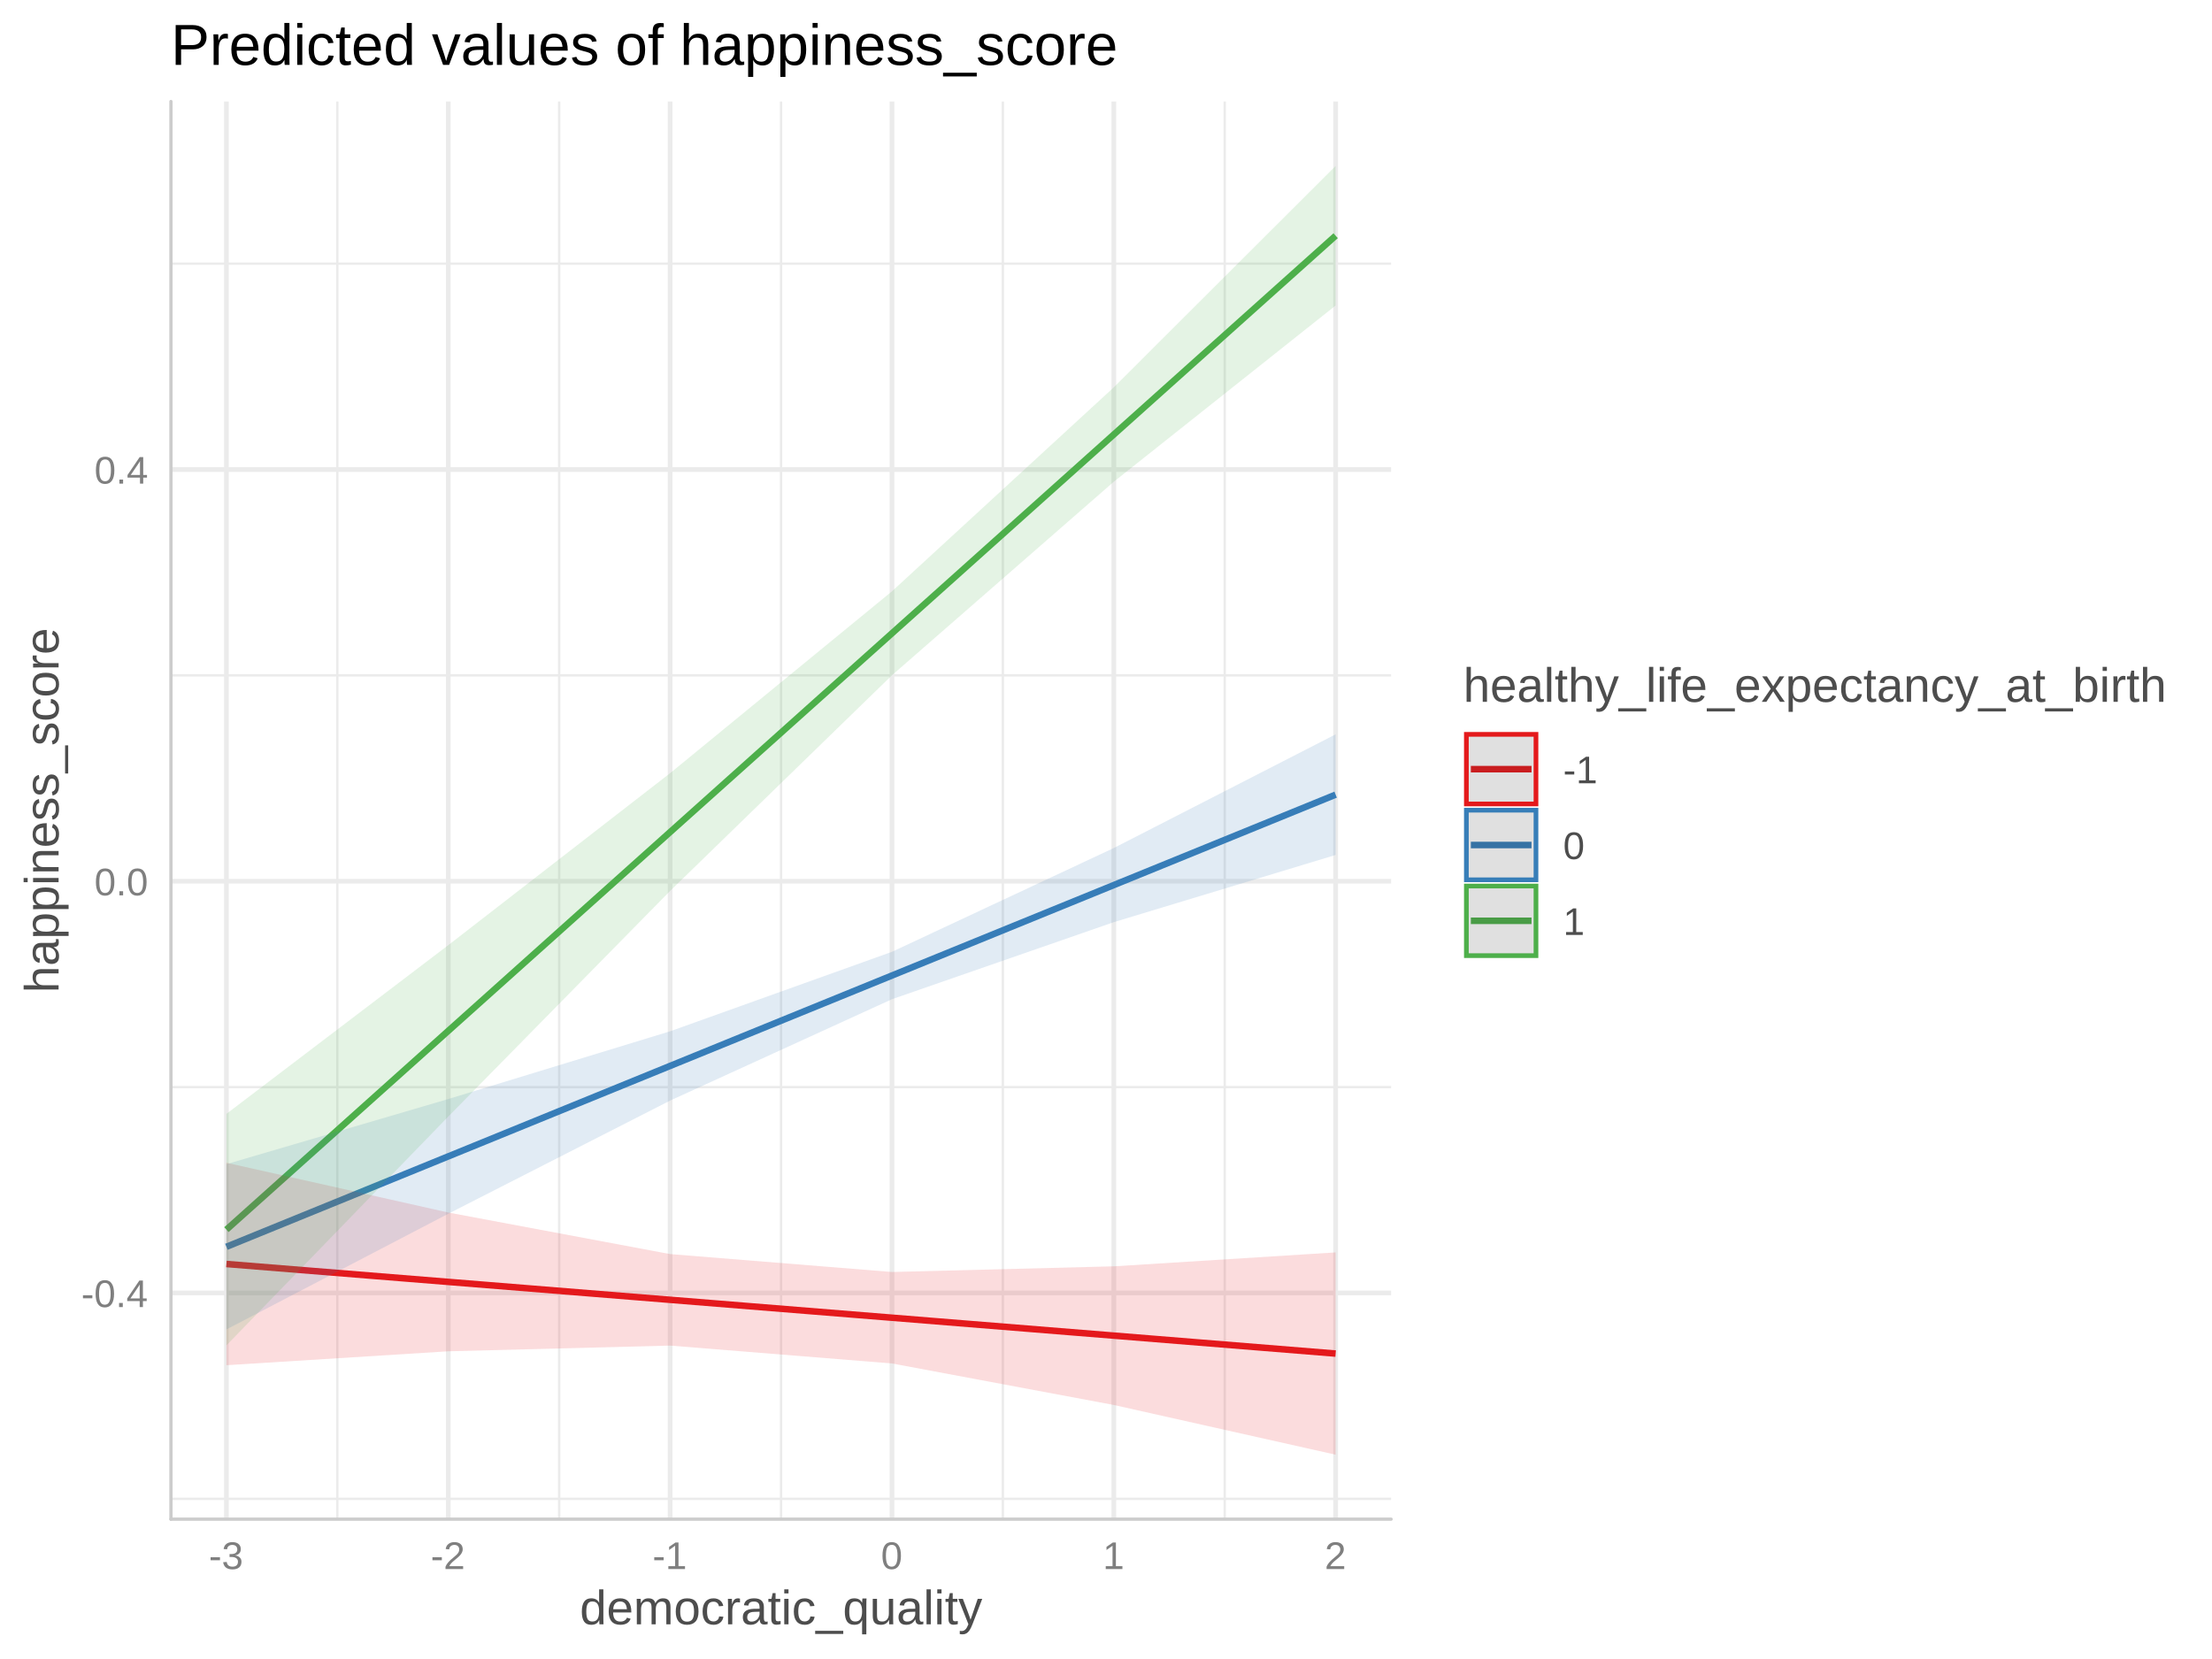
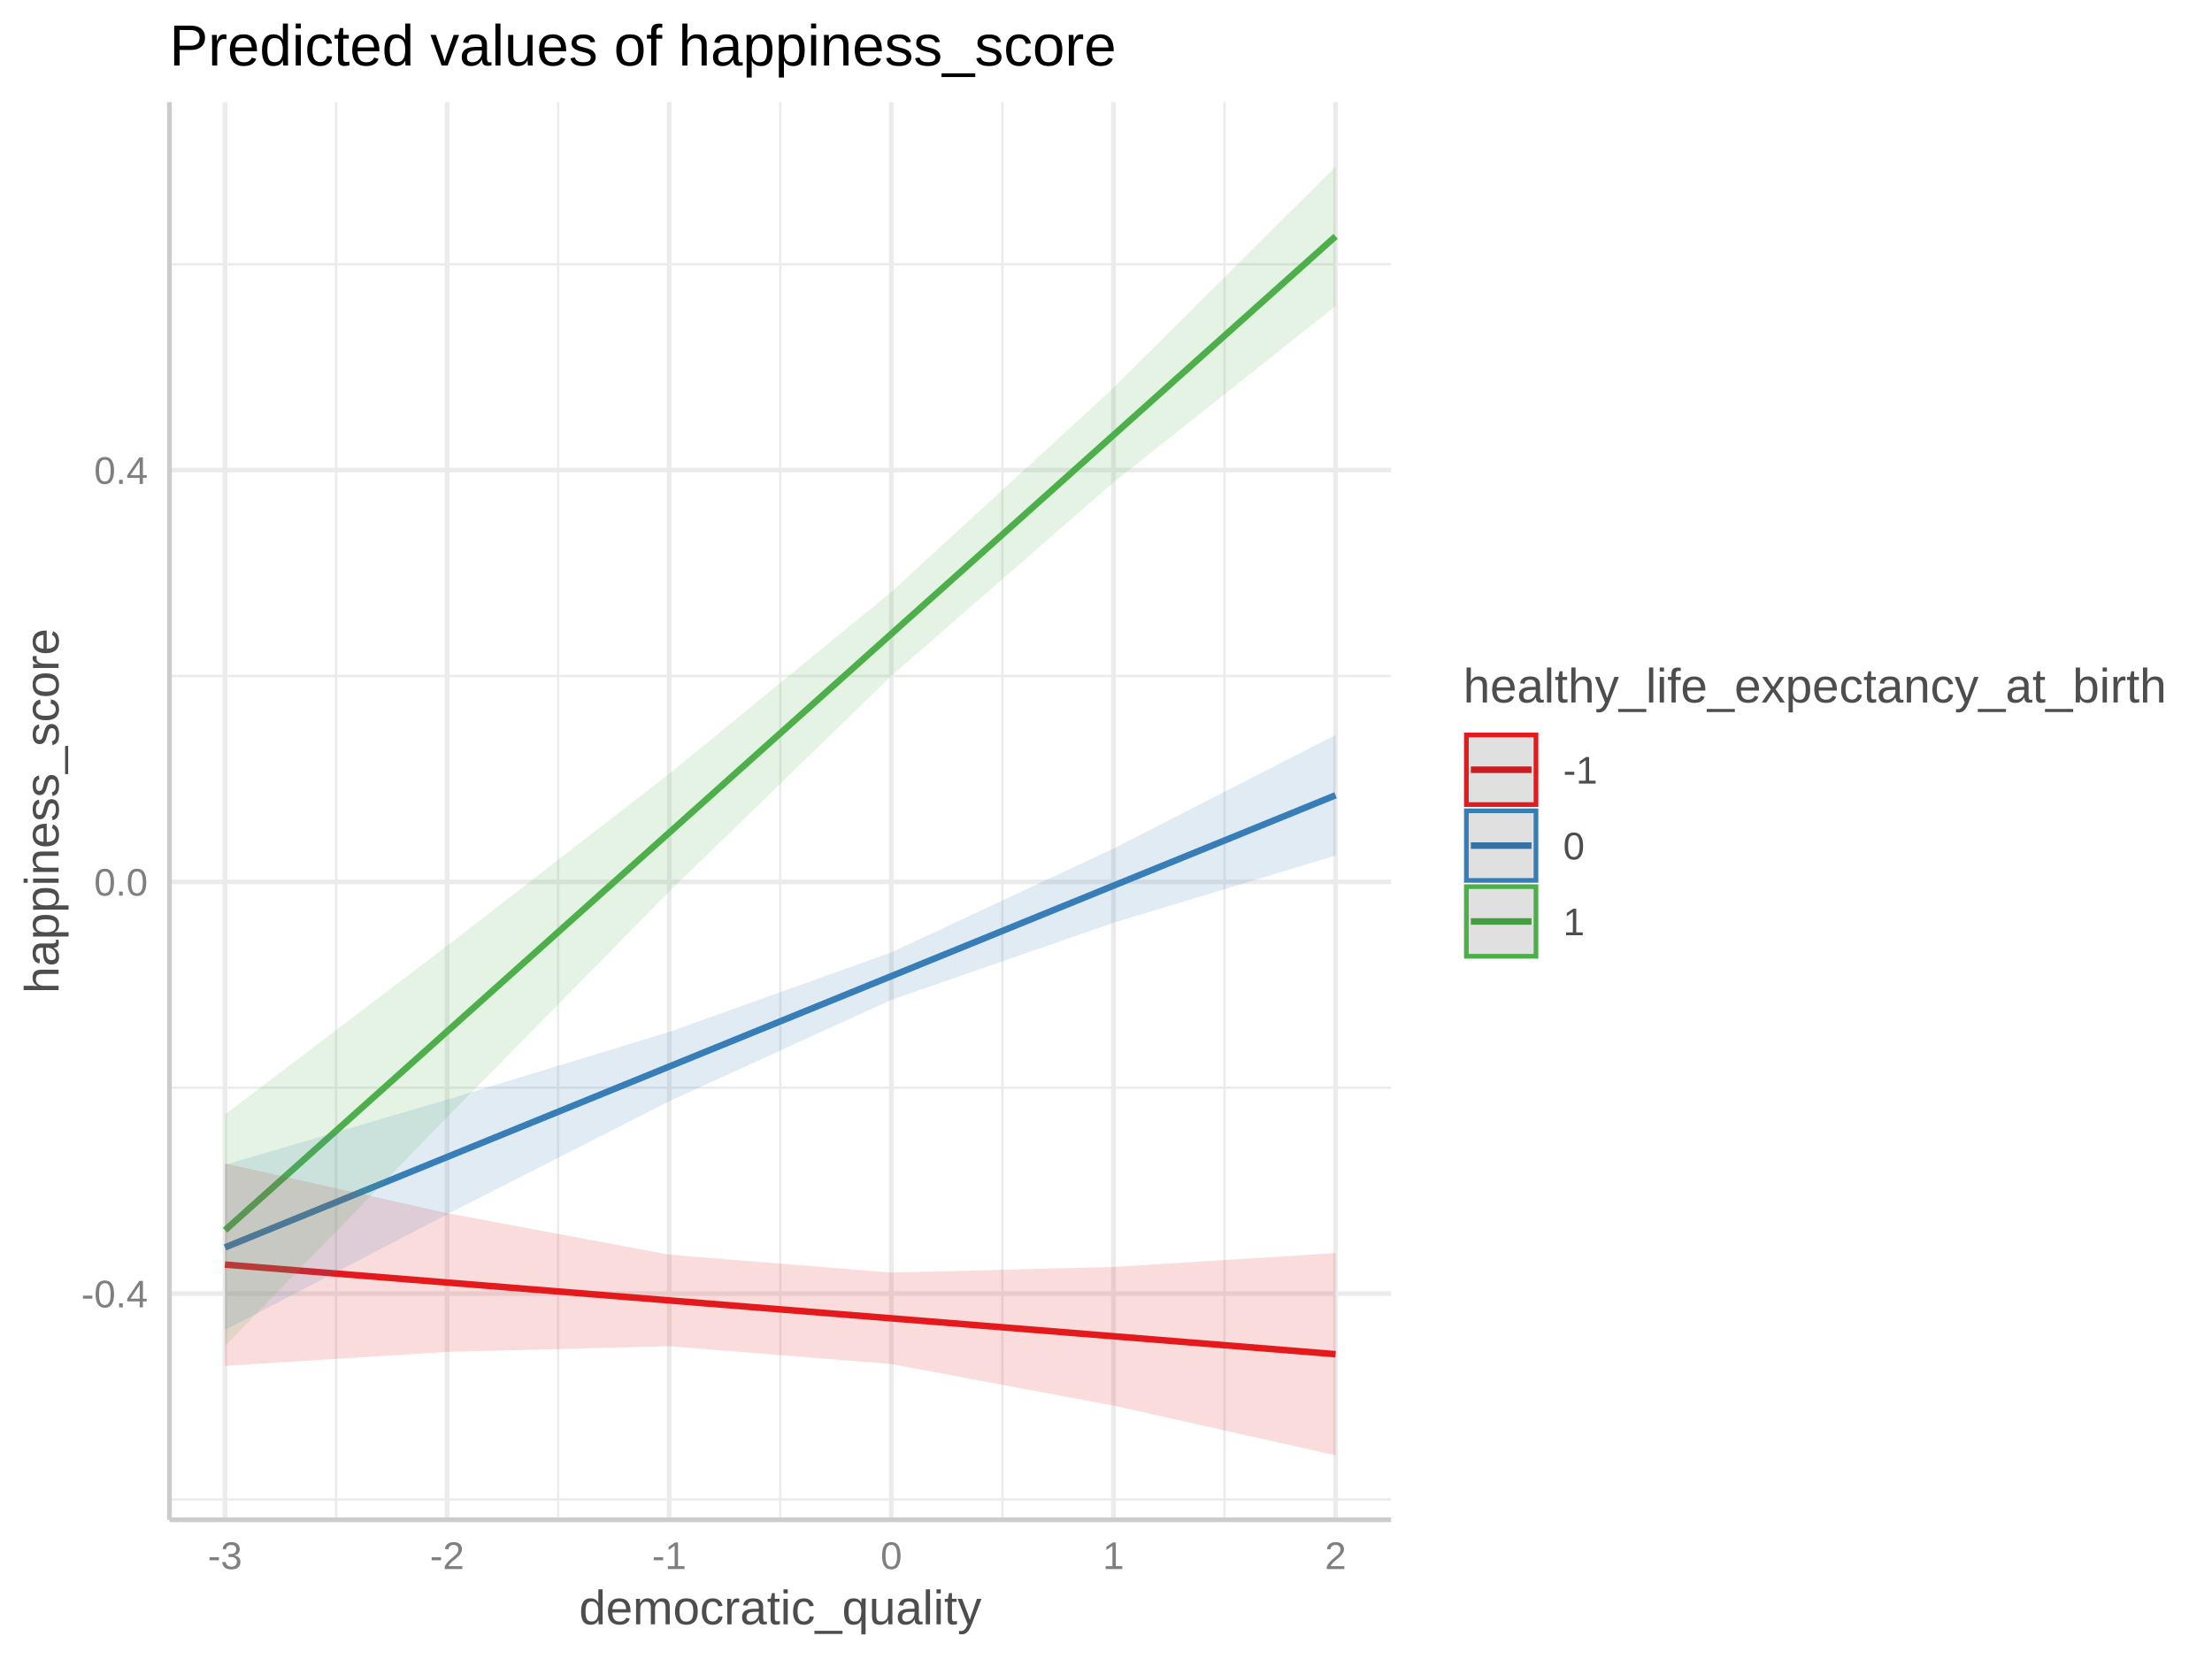
<svg xmlns="http://www.w3.org/2000/svg" viewBox="0 0 504.00 378.00">
  <defs>
    <style type="text/css">
    line, polyline, polygon, path, rect, circle {
      fill: none;
      stroke: #000000;
      stroke-linecap: round;
      stroke-linejoin: round;
      stroke-miterlimit: 10.00;
    }
  </style>
  </defs>
  <rect width="100%" height="100%" style="stroke: none; fill: none;" />
  <defs>
-     <clipPath id="cpMzguOTV8MzE2Ljk2fDM0Ni4xNHwyMy4xMw==">
-       <rect x="38.95" y="23.13" width="278.01" height="323.01" />
+     <clipPath id="cpMzguNjF8MzE2Ljk2fDM0Ni4yOHwyMy4yNw==">
+       <rect x="38.61" y="23.27" width="278.35" height="323.01" />
    </clipPath>
  </defs>
-   <polyline points="38.95,341.51 316.96,341.51 " style="stroke-width: 0.53; stroke: #EBEBEB; stroke-linecap: butt;" clip-path="url(#cpMzguOTV8MzE2Ljk2fDM0Ni4xNHwyMy4xMw==)" />
-   <polyline points="38.95,247.70 316.96,247.70 " style="stroke-width: 0.53; stroke: #EBEBEB; stroke-linecap: butt;" clip-path="url(#cpMzguOTV8MzE2Ljk2fDM0Ni4xNHwyMy4xMw==)" />
-   <polyline points="38.95,153.88 316.96,153.88 " style="stroke-width: 0.53; stroke: #EBEBEB; stroke-linecap: butt;" clip-path="url(#cpMzguOTV8MzE2Ljk2fDM0Ni4xNHwyMy4xMw==)" />
-   <polyline points="38.95,60.07 316.96,60.07 " style="stroke-width: 0.53; stroke: #EBEBEB; stroke-linecap: butt;" clip-path="url(#cpMzguOTV8MzE2Ljk2fDM0Ni4xNHwyMy4xMw==)" />
-   <polyline points="76.86,346.14 76.86,23.13 " style="stroke-width: 0.53; stroke: #EBEBEB; stroke-linecap: butt;" clip-path="url(#cpMzguOTV8MzE2Ljk2fDM0Ni4xNHwyMy4xMw==)" />
-   <polyline points="127.41,346.14 127.41,23.13 " style="stroke-width: 0.53; stroke: #EBEBEB; stroke-linecap: butt;" clip-path="url(#cpMzguOTV8MzE2Ljk2fDM0Ni4xNHwyMy4xMw==)" />
-   <polyline points="177.96,346.14 177.96,23.13 " style="stroke-width: 0.53; stroke: #EBEBEB; stroke-linecap: butt;" clip-path="url(#cpMzguOTV8MzE2Ljk2fDM0Ni4xNHwyMy4xMw==)" />
-   <polyline points="228.50,346.14 228.50,23.13 " style="stroke-width: 0.53; stroke: #EBEBEB; stroke-linecap: butt;" clip-path="url(#cpMzguOTV8MzE2Ljk2fDM0Ni4xNHwyMy4xMw==)" />
-   <polyline points="279.05,346.14 279.05,23.13 " style="stroke-width: 0.53; stroke: #EBEBEB; stroke-linecap: butt;" clip-path="url(#cpMzguOTV8MzE2Ljk2fDM0Ni4xNHwyMy4xMw==)" />
-   <polyline points="38.95,294.60 316.96,294.60 " style="stroke-width: 1.07; stroke: #EBEBEB; stroke-linecap: butt;" clip-path="url(#cpMzguOTV8MzE2Ljk2fDM0Ni4xNHwyMy4xMw==)" />
-   <polyline points="38.95,200.79 316.96,200.79 " style="stroke-width: 1.07; stroke: #EBEBEB; stroke-linecap: butt;" clip-path="url(#cpMzguOTV8MzE2Ljk2fDM0Ni4xNHwyMy4xMw==)" />
-   <polyline points="38.95,106.98 316.96,106.98 " style="stroke-width: 1.07; stroke: #EBEBEB; stroke-linecap: butt;" clip-path="url(#cpMzguOTV8MzE2Ljk2fDM0Ni4xNHwyMy4xMw==)" />
-   <polyline points="51.59,346.14 51.59,23.13 " style="stroke-width: 1.07; stroke: #EBEBEB; stroke-linecap: butt;" clip-path="url(#cpMzguOTV8MzE2Ljk2fDM0Ni4xNHwyMy4xMw==)" />
-   <polyline points="102.14,346.14 102.14,23.13 " style="stroke-width: 1.07; stroke: #EBEBEB; stroke-linecap: butt;" clip-path="url(#cpMzguOTV8MzE2Ljk2fDM0Ni4xNHwyMy4xMw==)" />
-   <polyline points="152.68,346.14 152.68,23.13 " style="stroke-width: 1.07; stroke: #EBEBEB; stroke-linecap: butt;" clip-path="url(#cpMzguOTV8MzE2Ljk2fDM0Ni4xNHwyMy4xMw==)" />
-   <polyline points="203.23,346.14 203.23,23.13 " style="stroke-width: 1.07; stroke: #EBEBEB; stroke-linecap: butt;" clip-path="url(#cpMzguOTV8MzE2Ljk2fDM0Ni4xNHwyMy4xMw==)" />
-   <polyline points="253.78,346.14 253.78,23.13 " style="stroke-width: 1.07; stroke: #EBEBEB; stroke-linecap: butt;" clip-path="url(#cpMzguOTV8MzE2Ljk2fDM0Ni4xNHwyMy4xMw==)" />
-   <polyline points="304.32,346.14 304.32,23.13 " style="stroke-width: 1.07; stroke: #EBEBEB; stroke-linecap: butt;" clip-path="url(#cpMzguOTV8MzE2Ljk2fDM0Ni4xNHwyMy4xMw==)" />
-   <polyline points="51.59,288.00 102.14,292.08 152.68,296.16 203.23,300.24 253.78,304.32 304.32,308.41 " style="stroke-width: 1.49; stroke: #E41A1C; stroke-linecap: butt;" clip-path="url(#cpMzguOTV8MzE2Ljk2fDM0Ni4xNHwyMy4xMw==)" />
-   <polyline points="51.59,284.08 102.14,263.48 152.68,242.87 203.23,222.27 253.78,201.66 304.32,181.06 " style="stroke-width: 1.49; stroke: #377EB8; stroke-linecap: butt;" clip-path="url(#cpMzguOTV8MzE2Ljk2fDM0Ni4xNHwyMy4xMw==)" />
-   <polyline points="51.59,280.17 102.14,234.88 152.68,189.59 203.23,144.30 253.78,99.00 304.32,53.71 " style="stroke-width: 1.49; stroke: #4DAF4A; stroke-linecap: butt;" clip-path="url(#cpMzguOTV8MzE2Ljk2fDM0Ni4xNHwyMy4xMw==)" />
-   <polygon points="51.59,264.93 102.14,276.27 152.68,285.74 203.23,289.82 253.78,288.53 304.32,285.36 304.32,331.45 253.78,320.12 203.23,310.66 152.68,306.59 102.14,307.89 51.59,311.06 " style="stroke-width: 1.07; stroke: none; fill: #E41A1C; fill-opacity: 0.15;" clip-path="url(#cpMzguOTV8MzE2Ljk2fDM0Ni4xNHwyMy4xMw==)" />
-   <polygon points="51.59,265.25 102.14,250.41 152.68,234.98 203.23,216.87 253.78,193.22 304.32,167.32 304.32,194.80 253.78,210.11 203.23,227.67 152.68,250.77 102.14,276.55 51.59,302.91 " style="stroke-width: 1.07; stroke: none; fill: #377EB8; fill-opacity: 0.15;" clip-path="url(#cpMzguOTV8MzE2Ljk2fDM0Ni4xNHwyMy4xMw==)" />
-   <polygon points="51.59,253.79 102.14,215.35 152.68,176.17 203.23,134.73 253.78,88.25 304.32,37.81 304.32,69.61 253.78,109.76 203.23,153.86 152.68,203.00 102.14,254.40 51.59,306.54 " style="stroke-width: 1.07; stroke: none; fill: #4DAF4A; fill-opacity: 0.15;" clip-path="url(#cpMzguOTV8MzE2Ljk2fDM0Ni4xNHwyMy4xMw==)" />
+   <polyline points="38.61,341.65 316.96,341.65 " style="stroke-width: 0.53; stroke: #EBEBEB; stroke-linecap: butt;" clip-path="url(#cpMzguNjF8MzE2Ljk2fDM0Ni4yOHwyMy4yNw==)" />
+   <polyline points="38.61,247.83 316.96,247.83 " style="stroke-width: 0.53; stroke: #EBEBEB; stroke-linecap: butt;" clip-path="url(#cpMzguNjF8MzE2Ljk2fDM0Ni4yOHwyMy4yNw==)" />
+   <polyline points="38.61,154.02 316.96,154.02 " style="stroke-width: 0.53; stroke: #EBEBEB; stroke-linecap: butt;" clip-path="url(#cpMzguNjF8MzE2Ljk2fDM0Ni4yOHwyMy4yNw==)" />
+   <polyline points="38.61,60.21 316.96,60.21 " style="stroke-width: 0.53; stroke: #EBEBEB; stroke-linecap: butt;" clip-path="url(#cpMzguNjF8MzE2Ljk2fDM0Ni4yOHwyMy4yNw==)" />
+   <polyline points="76.57,346.28 76.57,23.27 " style="stroke-width: 0.53; stroke: #EBEBEB; stroke-linecap: butt;" clip-path="url(#cpMzguNjF8MzE2Ljk2fDM0Ni4yOHwyMy4yNw==)" />
+   <polyline points="127.17,346.28 127.17,23.27 " style="stroke-width: 0.53; stroke: #EBEBEB; stroke-linecap: butt;" clip-path="url(#cpMzguNjF8MzE2Ljk2fDM0Ni4yOHwyMy4yNw==)" />
+   <polyline points="177.78,346.28 177.78,23.27 " style="stroke-width: 0.53; stroke: #EBEBEB; stroke-linecap: butt;" clip-path="url(#cpMzguNjF8MzE2Ljk2fDM0Ni4yOHwyMy4yNw==)" />
+   <polyline points="228.39,346.28 228.39,23.27 " style="stroke-width: 0.53; stroke: #EBEBEB; stroke-linecap: butt;" clip-path="url(#cpMzguNjF8MzE2Ljk2fDM0Ni4yOHwyMy4yNw==)" />
+   <polyline points="279.00,346.28 279.00,23.27 " style="stroke-width: 0.53; stroke: #EBEBEB; stroke-linecap: butt;" clip-path="url(#cpMzguNjF8MzE2Ljk2fDM0Ni4yOHwyMy4yNw==)" />
+   <polyline points="38.61,294.74 316.96,294.74 " style="stroke-width: 1.07; stroke: #EBEBEB; stroke-linecap: butt;" clip-path="url(#cpMzguNjF8MzE2Ljk2fDM0Ni4yOHwyMy4yNw==)" />
+   <polyline points="38.61,200.93 316.96,200.93 " style="stroke-width: 1.07; stroke: #EBEBEB; stroke-linecap: butt;" clip-path="url(#cpMzguNjF8MzE2Ljk2fDM0Ni4yOHwyMy4yNw==)" />
+   <polyline points="38.61,107.11 316.96,107.11 " style="stroke-width: 1.07; stroke: #EBEBEB; stroke-linecap: butt;" clip-path="url(#cpMzguNjF8MzE2Ljk2fDM0Ni4yOHwyMy4yNw==)" />
+   <polyline points="51.26,346.28 51.26,23.27 " style="stroke-width: 1.07; stroke: #EBEBEB; stroke-linecap: butt;" clip-path="url(#cpMzguNjF8MzE2Ljk2fDM0Ni4yOHwyMy4yNw==)" />
+   <polyline points="101.87,346.28 101.87,23.27 " style="stroke-width: 1.07; stroke: #EBEBEB; stroke-linecap: butt;" clip-path="url(#cpMzguNjF8MzE2Ljk2fDM0Ni4yOHwyMy4yNw==)" />
+   <polyline points="152.48,346.28 152.48,23.27 " style="stroke-width: 1.07; stroke: #EBEBEB; stroke-linecap: butt;" clip-path="url(#cpMzguNjF8MzE2Ljk2fDM0Ni4yOHwyMy4yNw==)" />
+   <polyline points="203.09,346.28 203.09,23.27 " style="stroke-width: 1.07; stroke: #EBEBEB; stroke-linecap: butt;" clip-path="url(#cpMzguNjF8MzE2Ljk2fDM0Ni4yOHwyMy4yNw==)" />
+   <polyline points="253.70,346.28 253.70,23.27 " style="stroke-width: 1.07; stroke: #EBEBEB; stroke-linecap: butt;" clip-path="url(#cpMzguNjF8MzE2Ljk2fDM0Ni4yOHwyMy4yNw==)" />
+   <polyline points="304.31,346.28 304.31,23.27 " style="stroke-width: 1.07; stroke: #EBEBEB; stroke-linecap: butt;" clip-path="url(#cpMzguNjF8MzE2Ljk2fDM0Ni4yOHwyMy4yNw==)" />
+   <polyline points="51.26,288.14 101.87,292.22 152.48,296.30 203.09,300.38 253.70,304.46 304.31,308.55 " style="stroke-width: 1.49; stroke: #E41A1C; stroke-linecap: butt;" clip-path="url(#cpMzguNjF8MzE2Ljk2fDM0Ni4yOHwyMy4yNw==)" />
+   <polyline points="51.26,284.22 101.87,263.62 152.48,243.01 203.09,222.41 253.70,201.80 304.31,181.20 " style="stroke-width: 1.49; stroke: #377EB8; stroke-linecap: butt;" clip-path="url(#cpMzguNjF8MzE2Ljk2fDM0Ni4yOHwyMy4yNw==)" />
+   <polyline points="51.26,280.31 101.87,235.01 152.48,189.72 203.09,144.43 253.70,99.14 304.31,53.85 " style="stroke-width: 1.49; stroke: #4DAF4A; stroke-linecap: butt;" clip-path="url(#cpMzguNjF8MzE2Ljk2fDM0Ni4yOHwyMy4yNw==)" />
+   <polygon points="51.26,265.07 101.87,276.41 152.48,285.87 203.09,289.96 253.70,288.67 304.31,285.50 304.31,331.59 253.70,320.26 203.09,310.80 152.48,306.73 101.87,308.03 51.26,311.20 " style="stroke-width: 0.75; stroke: none; fill: #E41A1C; fill-opacity: 0.15;" clip-path="url(#cpMzguNjF8MzE2Ljk2fDM0Ni4yOHwyMy4yNw==)" />
+   <polyline points="51.26,265.07 101.87,276.41 152.48,285.87 203.09,289.96 253.70,288.67 304.31,285.50 " style="stroke-width: 1.07; stroke: none;" clip-path="url(#cpMzguNjF8MzE2Ljk2fDM0Ni4yOHwyMy4yNw==)" />
+   <polyline points="304.31,331.59 253.70,320.26 203.09,310.80 152.48,306.73 101.87,308.03 51.26,311.20 " style="stroke-width: 1.07; stroke: none;" clip-path="url(#cpMzguNjF8MzE2Ljk2fDM0Ni4yOHwyMy4yNw==)" />
+   <polygon points="51.26,265.39 101.87,250.55 152.48,235.12 203.09,217.00 253.70,193.35 304.31,167.45 304.31,194.94 253.70,210.25 203.09,227.81 152.48,250.91 101.87,276.69 51.26,303.05 " style="stroke-width: 0.75; stroke: none; fill: #377EB8; fill-opacity: 0.15;" clip-path="url(#cpMzguNjF8MzE2Ljk2fDM0Ni4yOHwyMy4yNw==)" />
+   <polyline points="51.26,265.39 101.87,250.55 152.48,235.12 203.09,217.00 253.70,193.35 304.31,167.45 " style="stroke-width: 1.07; stroke: none;" clip-path="url(#cpMzguNjF8MzE2Ljk2fDM0Ni4yOHwyMy4yNw==)" />
+   <polyline points="304.31,194.94 253.70,210.25 203.09,227.81 152.48,250.91 101.87,276.69 51.26,303.05 " style="stroke-width: 1.07; stroke: none;" clip-path="url(#cpMzguNjF8MzE2Ljk2fDM0Ni4yOHwyMy4yNw==)" />
+   <polygon points="51.26,253.93 101.87,215.49 152.48,176.31 203.09,134.87 253.70,88.39 304.31,37.95 304.31,69.75 253.70,109.90 203.09,153.99 152.48,203.14 101.87,254.54 51.26,306.68 " style="stroke-width: 0.75; stroke: none; fill: #4DAF4A; fill-opacity: 0.15;" clip-path="url(#cpMzguNjF8MzE2Ljk2fDM0Ni4yOHwyMy4yNw==)" />
+   <polyline points="51.26,253.93 101.87,215.49 152.48,176.31 203.09,134.87 253.70,88.39 304.31,37.95 " style="stroke-width: 1.07; stroke: none;" clip-path="url(#cpMzguNjF8MzE2Ljk2fDM0Ni4yOHwyMy4yNw==)" />
+   <polyline points="304.31,69.75 253.70,109.90 203.09,153.99 152.48,203.14 101.87,254.54 51.26,306.68 " style="stroke-width: 1.07; stroke: none;" clip-path="url(#cpMzguNjF8MzE2Ljk2fDM0Ni4yOHwyMy4yNw==)" />
  <defs>
    <clipPath id="cpMC4wMHw1MDQuMDB8Mzc4LjAwfDAuMDA=">
      <rect x="0.00" y="0.00" width="504.00" height="378.00" />
    </clipPath>
  </defs>
-   <polyline points="38.95,346.14 38.95,23.13 " style="stroke-width: 0.75; stroke: #CCCCCC;" clip-path="url(#cpMC4wMHw1MDQuMDB8Mzc4LjAwfDAuMDA=)" />
+   <polyline points="38.61,346.28 38.61,23.27 " style="stroke-width: 1.07; stroke: #CCCCCC; stroke-linecap: butt;" clip-path="url(#cpMC4wMHw1MDQuMDB8Mzc4LjAwfDAuMDA=)" />
  <g clip-path="url(#cpMC4wMHw1MDQuMDB8Mzc4LjAwfDAuMDA=)">
-     <text x="18.51" y="297.82" style="font-size: 8.80px; fill: #7F7F7F; font-family: Arial;" textLength="15.51px" lengthAdjust="spacingAndGlyphs">-0.4</text>
+     <text x="18.51" y="297.89" style="font-size: 8.80px; fill: #7F7F7F; font-family: Arial;" textLength="15.16px" lengthAdjust="spacingAndGlyphs">-0.4</text>
  </g>
  <g clip-path="url(#cpMC4wMHw1MDQuMDB8Mzc4LjAwfDAuMDA=)">
-     <text x="21.51" y="204.01" style="font-size: 8.80px; fill: #7F7F7F; font-family: Arial;" textLength="12.51px" lengthAdjust="spacingAndGlyphs">0.0</text>
+     <text x="21.44" y="204.08" style="font-size: 8.80px; fill: #7F7F7F; font-family: Arial;" textLength="12.23px" lengthAdjust="spacingAndGlyphs">0.0</text>
  </g>
  <g clip-path="url(#cpMC4wMHw1MDQuMDB8Mzc4LjAwfDAuMDA=)">
-     <text x="21.51" y="110.20" style="font-size: 8.80px; fill: #7F7F7F; font-family: Arial;" textLength="12.51px" lengthAdjust="spacingAndGlyphs">0.4</text>
+     <text x="21.44" y="110.26" style="font-size: 8.80px; fill: #7F7F7F; font-family: Arial;" textLength="12.23px" lengthAdjust="spacingAndGlyphs">0.4</text>
  </g>
-   <polyline points="38.95,346.14 316.96,346.14 " style="stroke-width: 0.75; stroke: #CCCCCC;" clip-path="url(#cpMC4wMHw1MDQuMDB8Mzc4LjAwfDAuMDA=)" />
+   <polyline points="38.61,346.28 316.96,346.28 " style="stroke-width: 1.07; stroke: #CCCCCC; stroke-linecap: butt;" clip-path="url(#cpMC4wMHw1MDQuMDB8Mzc4LjAwfDAuMDA=)" />
  <g clip-path="url(#cpMC4wMHw1MDQuMDB8Mzc4LjAwfDAuMDA=)">
-     <text x="47.59" y="357.51" style="font-size: 8.80px; fill: #7F7F7F; font-family: Arial;" textLength="8.00px" lengthAdjust="spacingAndGlyphs">-3</text>
+     <text x="47.35" y="357.51" style="font-size: 8.80px; fill: #7F7F7F; font-family: Arial;" textLength="7.82px" lengthAdjust="spacingAndGlyphs">-3</text>
  </g>
  <g clip-path="url(#cpMC4wMHw1MDQuMDB8Mzc4LjAwfDAuMDA=)">
-     <text x="98.14" y="357.51" style="font-size: 8.80px; fill: #7F7F7F; font-family: Arial;" textLength="8.00px" lengthAdjust="spacingAndGlyphs">-2</text>
+     <text x="97.96" y="357.51" style="font-size: 8.80px; fill: #7F7F7F; font-family: Arial;" textLength="7.82px" lengthAdjust="spacingAndGlyphs">-2</text>
  </g>
  <g clip-path="url(#cpMC4wMHw1MDQuMDB8Mzc4LjAwfDAuMDA=)">
-     <text x="148.68" y="357.51" style="font-size: 8.80px; fill: #7F7F7F; font-family: Arial;" textLength="8.00px" lengthAdjust="spacingAndGlyphs">-1</text>
+     <text x="148.57" y="357.51" style="font-size: 8.80px; fill: #7F7F7F; font-family: Arial;" textLength="7.82px" lengthAdjust="spacingAndGlyphs">-1</text>
  </g>
  <g clip-path="url(#cpMC4wMHw1MDQuMDB8Mzc4LjAwfDAuMDA=)">
-     <text x="200.73" y="357.51" style="font-size: 8.80px; fill: #7F7F7F; font-family: Arial;" textLength="5.01px" lengthAdjust="spacingAndGlyphs">0</text>
+     <text x="200.64" y="357.51" style="font-size: 8.80px; fill: #7F7F7F; font-family: Arial;" textLength="4.89px" lengthAdjust="spacingAndGlyphs">0</text>
  </g>
  <g clip-path="url(#cpMC4wMHw1MDQuMDB8Mzc4LjAwfDAuMDA=)">
-     <text x="251.27" y="357.51" style="font-size: 8.80px; fill: #7F7F7F; font-family: Arial;" textLength="5.01px" lengthAdjust="spacingAndGlyphs">1</text>
+     <text x="251.25" y="357.51" style="font-size: 8.80px; fill: #7F7F7F; font-family: Arial;" textLength="4.89px" lengthAdjust="spacingAndGlyphs">1</text>
  </g>
  <g clip-path="url(#cpMC4wMHw1MDQuMDB8Mzc4LjAwfDAuMDA=)">
-     <text x="301.82" y="357.51" style="font-size: 8.80px; fill: #7F7F7F; font-family: Arial;" textLength="5.01px" lengthAdjust="spacingAndGlyphs">2</text>
+     <text x="301.86" y="357.51" style="font-size: 8.80px; fill: #7F7F7F; font-family: Arial;" textLength="4.89px" lengthAdjust="spacingAndGlyphs">2</text>
  </g>
  <g clip-path="url(#cpMC4wMHw1MDQuMDB8Mzc4LjAwfDAuMDA=)">
-     <text x="132.10" y="370.10" style="font-size: 11.00px; fill: #4D4D4D; font-family: Arial;" textLength="91.71px" lengthAdjust="spacingAndGlyphs">democratic_quality</text>
+     <text x="131.93" y="370.10" style="font-size: 11.00px; fill: #4D4D4D; font-family: Arial;" textLength="91.71px" lengthAdjust="spacingAndGlyphs">democratic_quality</text>
  </g>
  <g clip-path="url(#cpMC4wMHw1MDQuMDB8Mzc4LjAwfDAuMDA=)">
-     <text transform="translate(13.35,226.22) rotate(-90)" style="font-size: 11.00px; fill: #4D4D4D; font-family: Arial;" textLength="83.17px" lengthAdjust="spacingAndGlyphs">happiness_score</text>
+     <text transform="translate(13.35,226.35) rotate(-90)" style="font-size: 11.00px; fill: #4D4D4D; font-family: Arial;" textLength="83.17px" lengthAdjust="spacingAndGlyphs">happiness_score</text>
  </g>
  <g clip-path="url(#cpMC4wMHw1MDQuMDB8Mzc4LjAwfDAuMDA=)">
-     <text x="333.40" y="159.91" style="font-size: 11.00px; fill: #4D4D4D; font-family: Arial;" textLength="160.22px" lengthAdjust="spacingAndGlyphs">healthy_life_expectancy_at_birth</text>
+     <text x="333.40" y="160.05" style="font-size: 11.00px; fill: #4D4D4D; font-family: Arial;" textLength="160.22px" lengthAdjust="spacingAndGlyphs">healthy_life_expectancy_at_birth</text>
  </g>
-   <line x1="335.13" y1="175.25" x2="348.95" y2="175.25" style="stroke-width: 1.49; stroke: #E41A1C; stroke-linecap: butt;" clip-path="url(#cpMC4wMHw1MDQuMDB8Mzc4LjAwfDAuMDA=)" />
-   <rect x="334.11" y="167.32" width="15.86" height="15.86" style="stroke-width: 1.07; stroke: #E41A1C; stroke-linecap: square; stroke-linejoin: miter; fill: #333333; fill-opacity: 0.15;" clip-path="url(#cpMC4wMHw1MDQuMDB8Mzc4LjAwfDAuMDA=)" />
-   <line x1="335.13" y1="192.53" x2="348.95" y2="192.53" style="stroke-width: 1.49; stroke: #377EB8; stroke-linecap: butt;" clip-path="url(#cpMC4wMHw1MDQuMDB8Mzc4LjAwfDAuMDA=)" />
-   <rect x="334.11" y="184.60" width="15.86" height="15.86" style="stroke-width: 1.07; stroke: #377EB8; stroke-linecap: square; stroke-linejoin: miter; fill: #333333; fill-opacity: 0.15;" clip-path="url(#cpMC4wMHw1MDQuMDB8Mzc4LjAwfDAuMDA=)" />
-   <line x1="335.13" y1="209.81" x2="348.95" y2="209.81" style="stroke-width: 1.49; stroke: #4DAF4A; stroke-linecap: butt;" clip-path="url(#cpMC4wMHw1MDQuMDB8Mzc4LjAwfDAuMDA=)" />
-   <rect x="334.11" y="201.88" width="15.86" height="15.86" style="stroke-width: 1.07; stroke: #4DAF4A; stroke-linecap: square; stroke-linejoin: miter; fill: #333333; fill-opacity: 0.15;" clip-path="url(#cpMC4wMHw1MDQuMDB8Mzc4LjAwfDAuMDA=)" />
+   <line x1="335.13" y1="175.39" x2="348.95" y2="175.39" style="stroke-width: 1.49; stroke: #E41A1C; stroke-linecap: butt;" clip-path="url(#cpMC4wMHw1MDQuMDB8Mzc4LjAwfDAuMDA=)" />
+   <rect x="334.11" y="167.46" width="15.86" height="15.86" style="stroke-width: 1.07; stroke: #E41A1C; stroke-linecap: square; stroke-linejoin: miter; fill: #333333; fill-opacity: 0.15;" clip-path="url(#cpMC4wMHw1MDQuMDB8Mzc4LjAwfDAuMDA=)" />
+   <line x1="335.13" y1="192.67" x2="348.95" y2="192.67" style="stroke-width: 1.49; stroke: #377EB8; stroke-linecap: butt;" clip-path="url(#cpMC4wMHw1MDQuMDB8Mzc4LjAwfDAuMDA=)" />
+   <rect x="334.11" y="184.74" width="15.86" height="15.86" style="stroke-width: 1.07; stroke: #377EB8; stroke-linecap: square; stroke-linejoin: miter; fill: #333333; fill-opacity: 0.15;" clip-path="url(#cpMC4wMHw1MDQuMDB8Mzc4LjAwfDAuMDA=)" />
+   <line x1="335.13" y1="209.95" x2="348.95" y2="209.95" style="stroke-width: 1.49; stroke: #4DAF4A; stroke-linecap: butt;" clip-path="url(#cpMC4wMHw1MDQuMDB8Mzc4LjAwfDAuMDA=)" />
+   <rect x="334.11" y="202.02" width="15.86" height="15.86" style="stroke-width: 1.07; stroke: #4DAF4A; stroke-linecap: square; stroke-linejoin: miter; fill: #333333; fill-opacity: 0.15;" clip-path="url(#cpMC4wMHw1MDQuMDB8Mzc4LjAwfDAuMDA=)" />
  <g clip-path="url(#cpMC4wMHw1MDQuMDB8Mzc4LjAwfDAuMDA=)">
-     <text x="356.16" y="178.47" style="font-size: 8.80px; fill: #4D4D4D; font-family: Arial;" textLength="8.00px" lengthAdjust="spacingAndGlyphs">-1</text>
+     <text x="356.16" y="178.54" style="font-size: 8.80px; fill: #4D4D4D; font-family: Arial;" textLength="7.82px" lengthAdjust="spacingAndGlyphs">-1</text>
  </g>
  <g clip-path="url(#cpMC4wMHw1MDQuMDB8Mzc4LjAwfDAuMDA=)">
-     <text x="356.16" y="195.75" style="font-size: 8.80px; fill: #4D4D4D; font-family: Arial;" textLength="5.01px" lengthAdjust="spacingAndGlyphs">0</text>
+     <text x="356.16" y="195.82" style="font-size: 8.80px; fill: #4D4D4D; font-family: Arial;" textLength="4.89px" lengthAdjust="spacingAndGlyphs">0</text>
  </g>
  <g clip-path="url(#cpMC4wMHw1MDQuMDB8Mzc4LjAwfDAuMDA=)">
-     <text x="356.16" y="213.03" style="font-size: 8.80px; fill: #4D4D4D; font-family: Arial;" textLength="5.01px" lengthAdjust="spacingAndGlyphs">1</text>
+     <text x="356.16" y="213.10" style="font-size: 8.80px; fill: #4D4D4D; font-family: Arial;" textLength="4.89px" lengthAdjust="spacingAndGlyphs">1</text>
  </g>
  <g clip-path="url(#cpMC4wMHw1MDQuMDB8Mzc4LjAwfDAuMDA=)">
-     <text x="38.95" y="14.79" style="font-size: 13.20px; font-family: Arial;" textLength="212.46px" lengthAdjust="spacingAndGlyphs">Predicted values of happiness_score</text>
+     <text x="38.61" y="14.93" style="font-size: 13.20px; font-family: Arial;" textLength="215.73px" lengthAdjust="spacingAndGlyphs">Predicted values of happiness_score</text>
  </g>
</svg>
